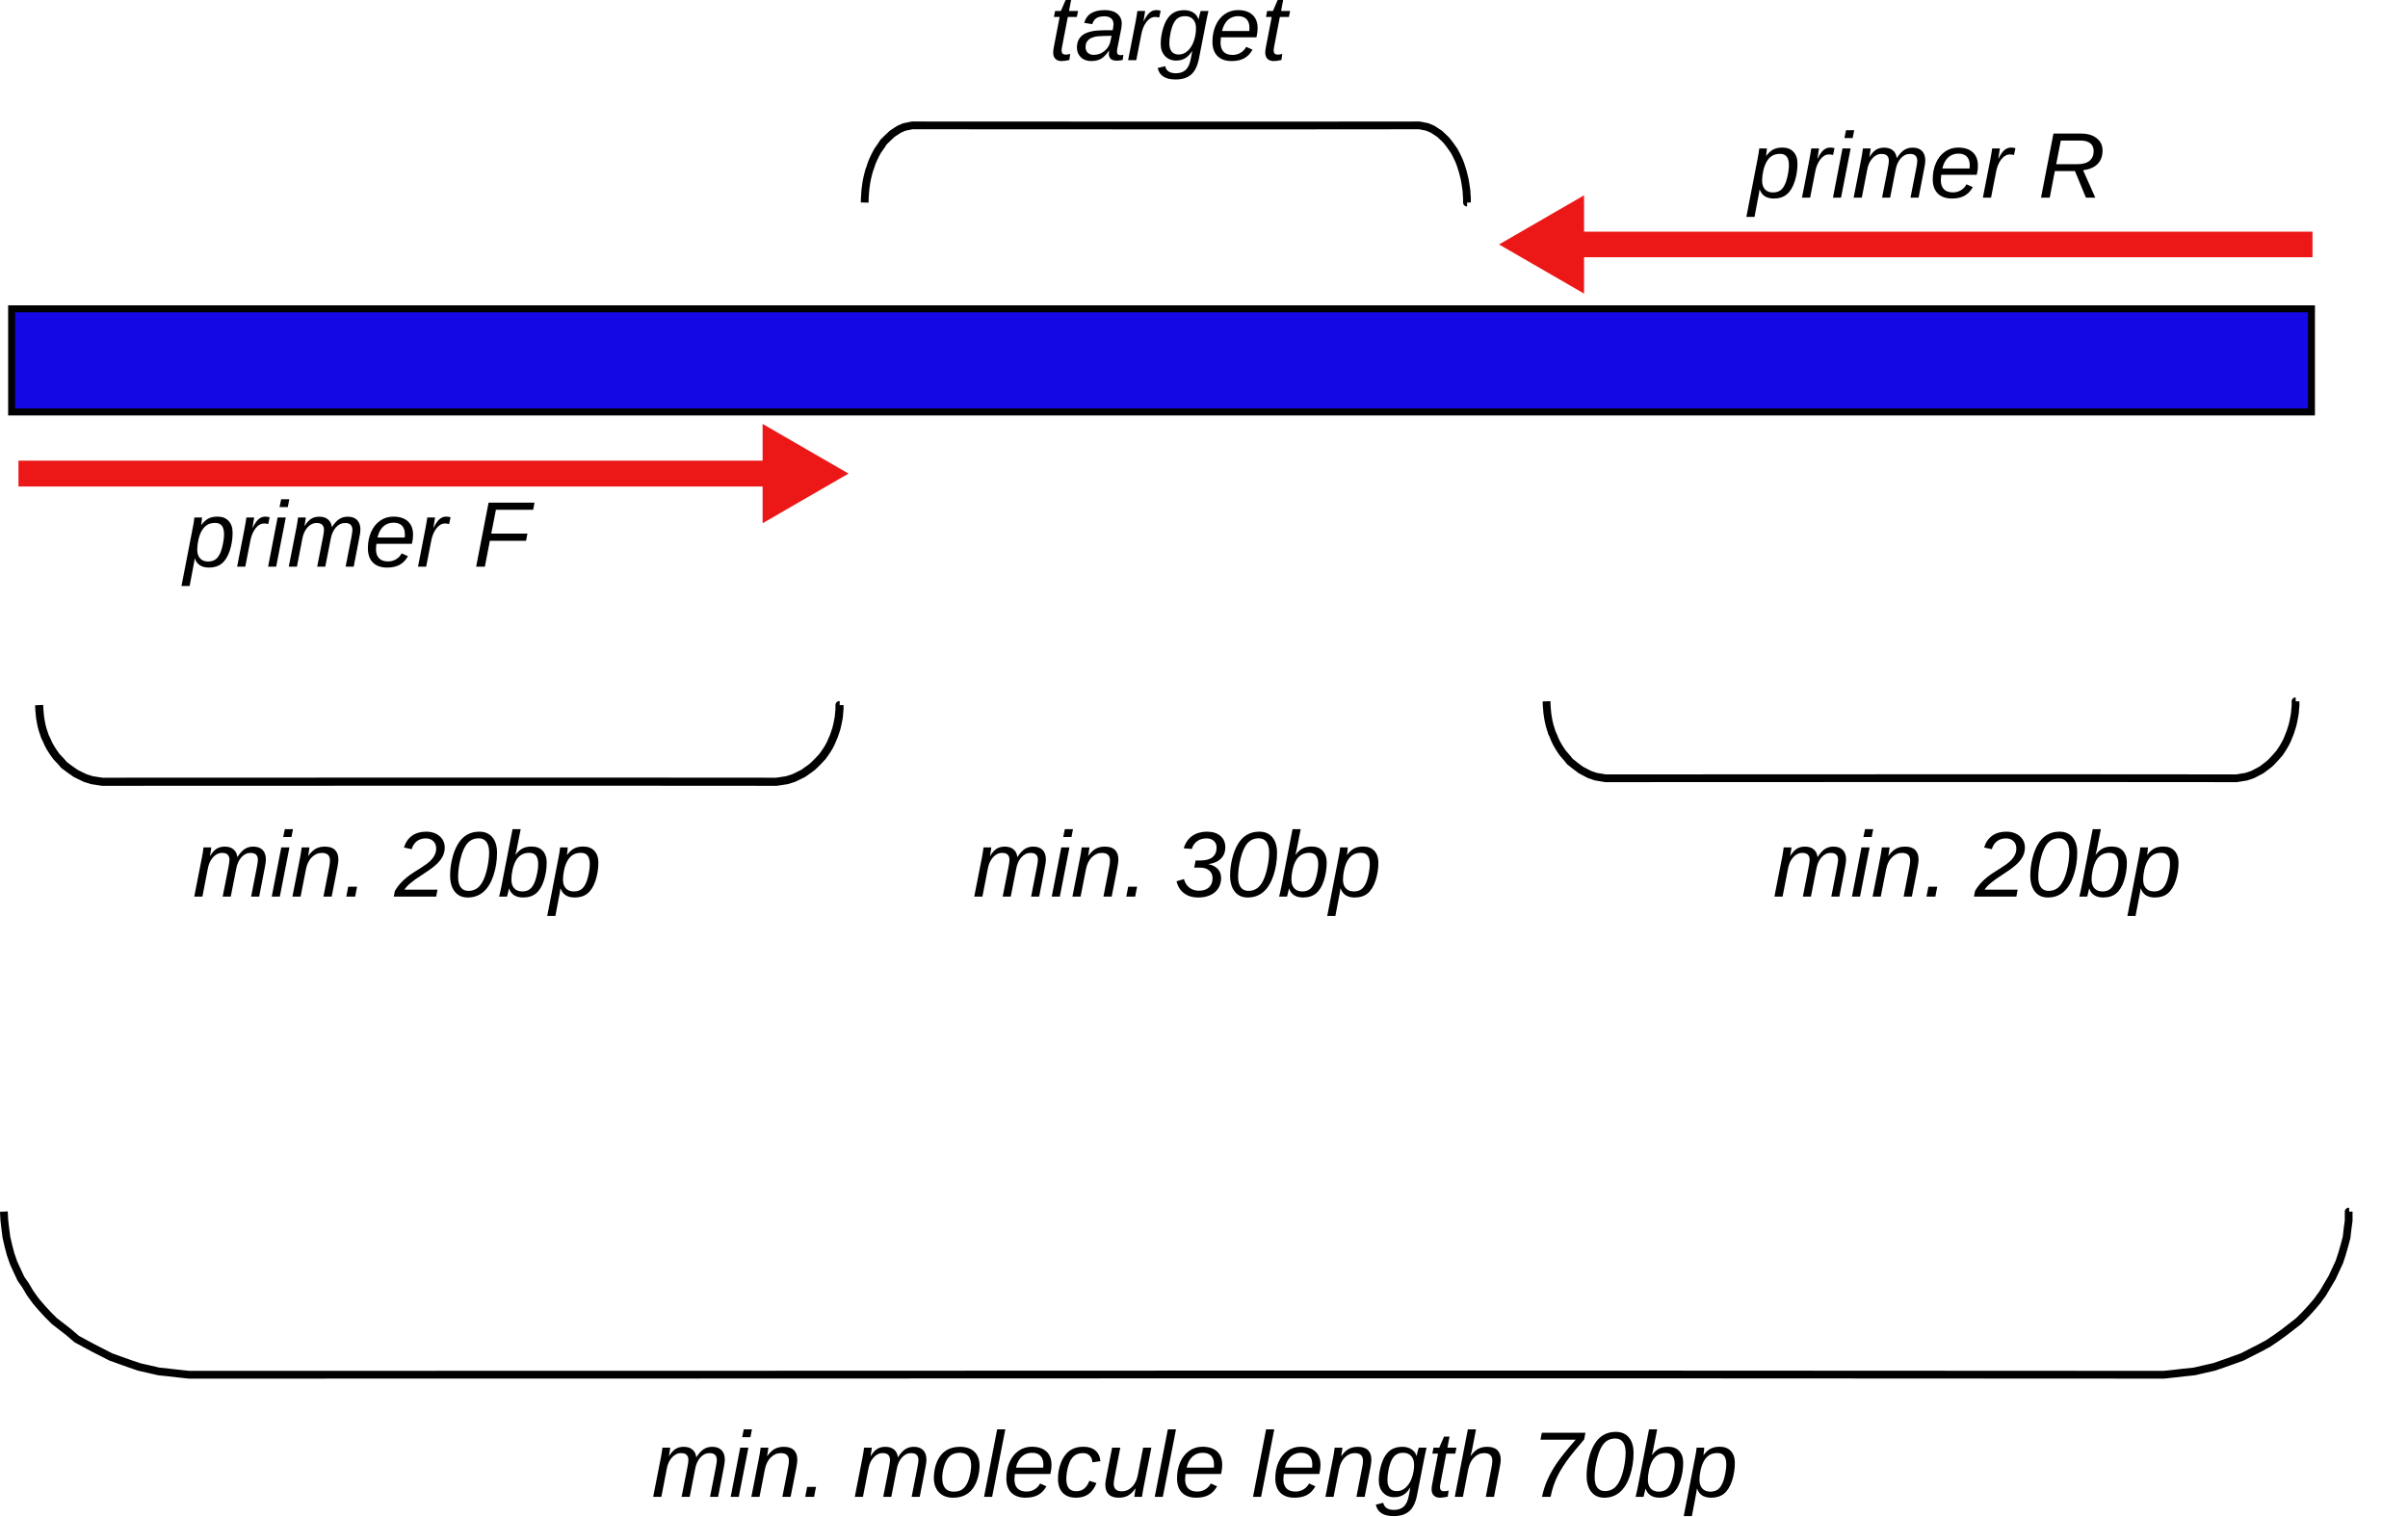
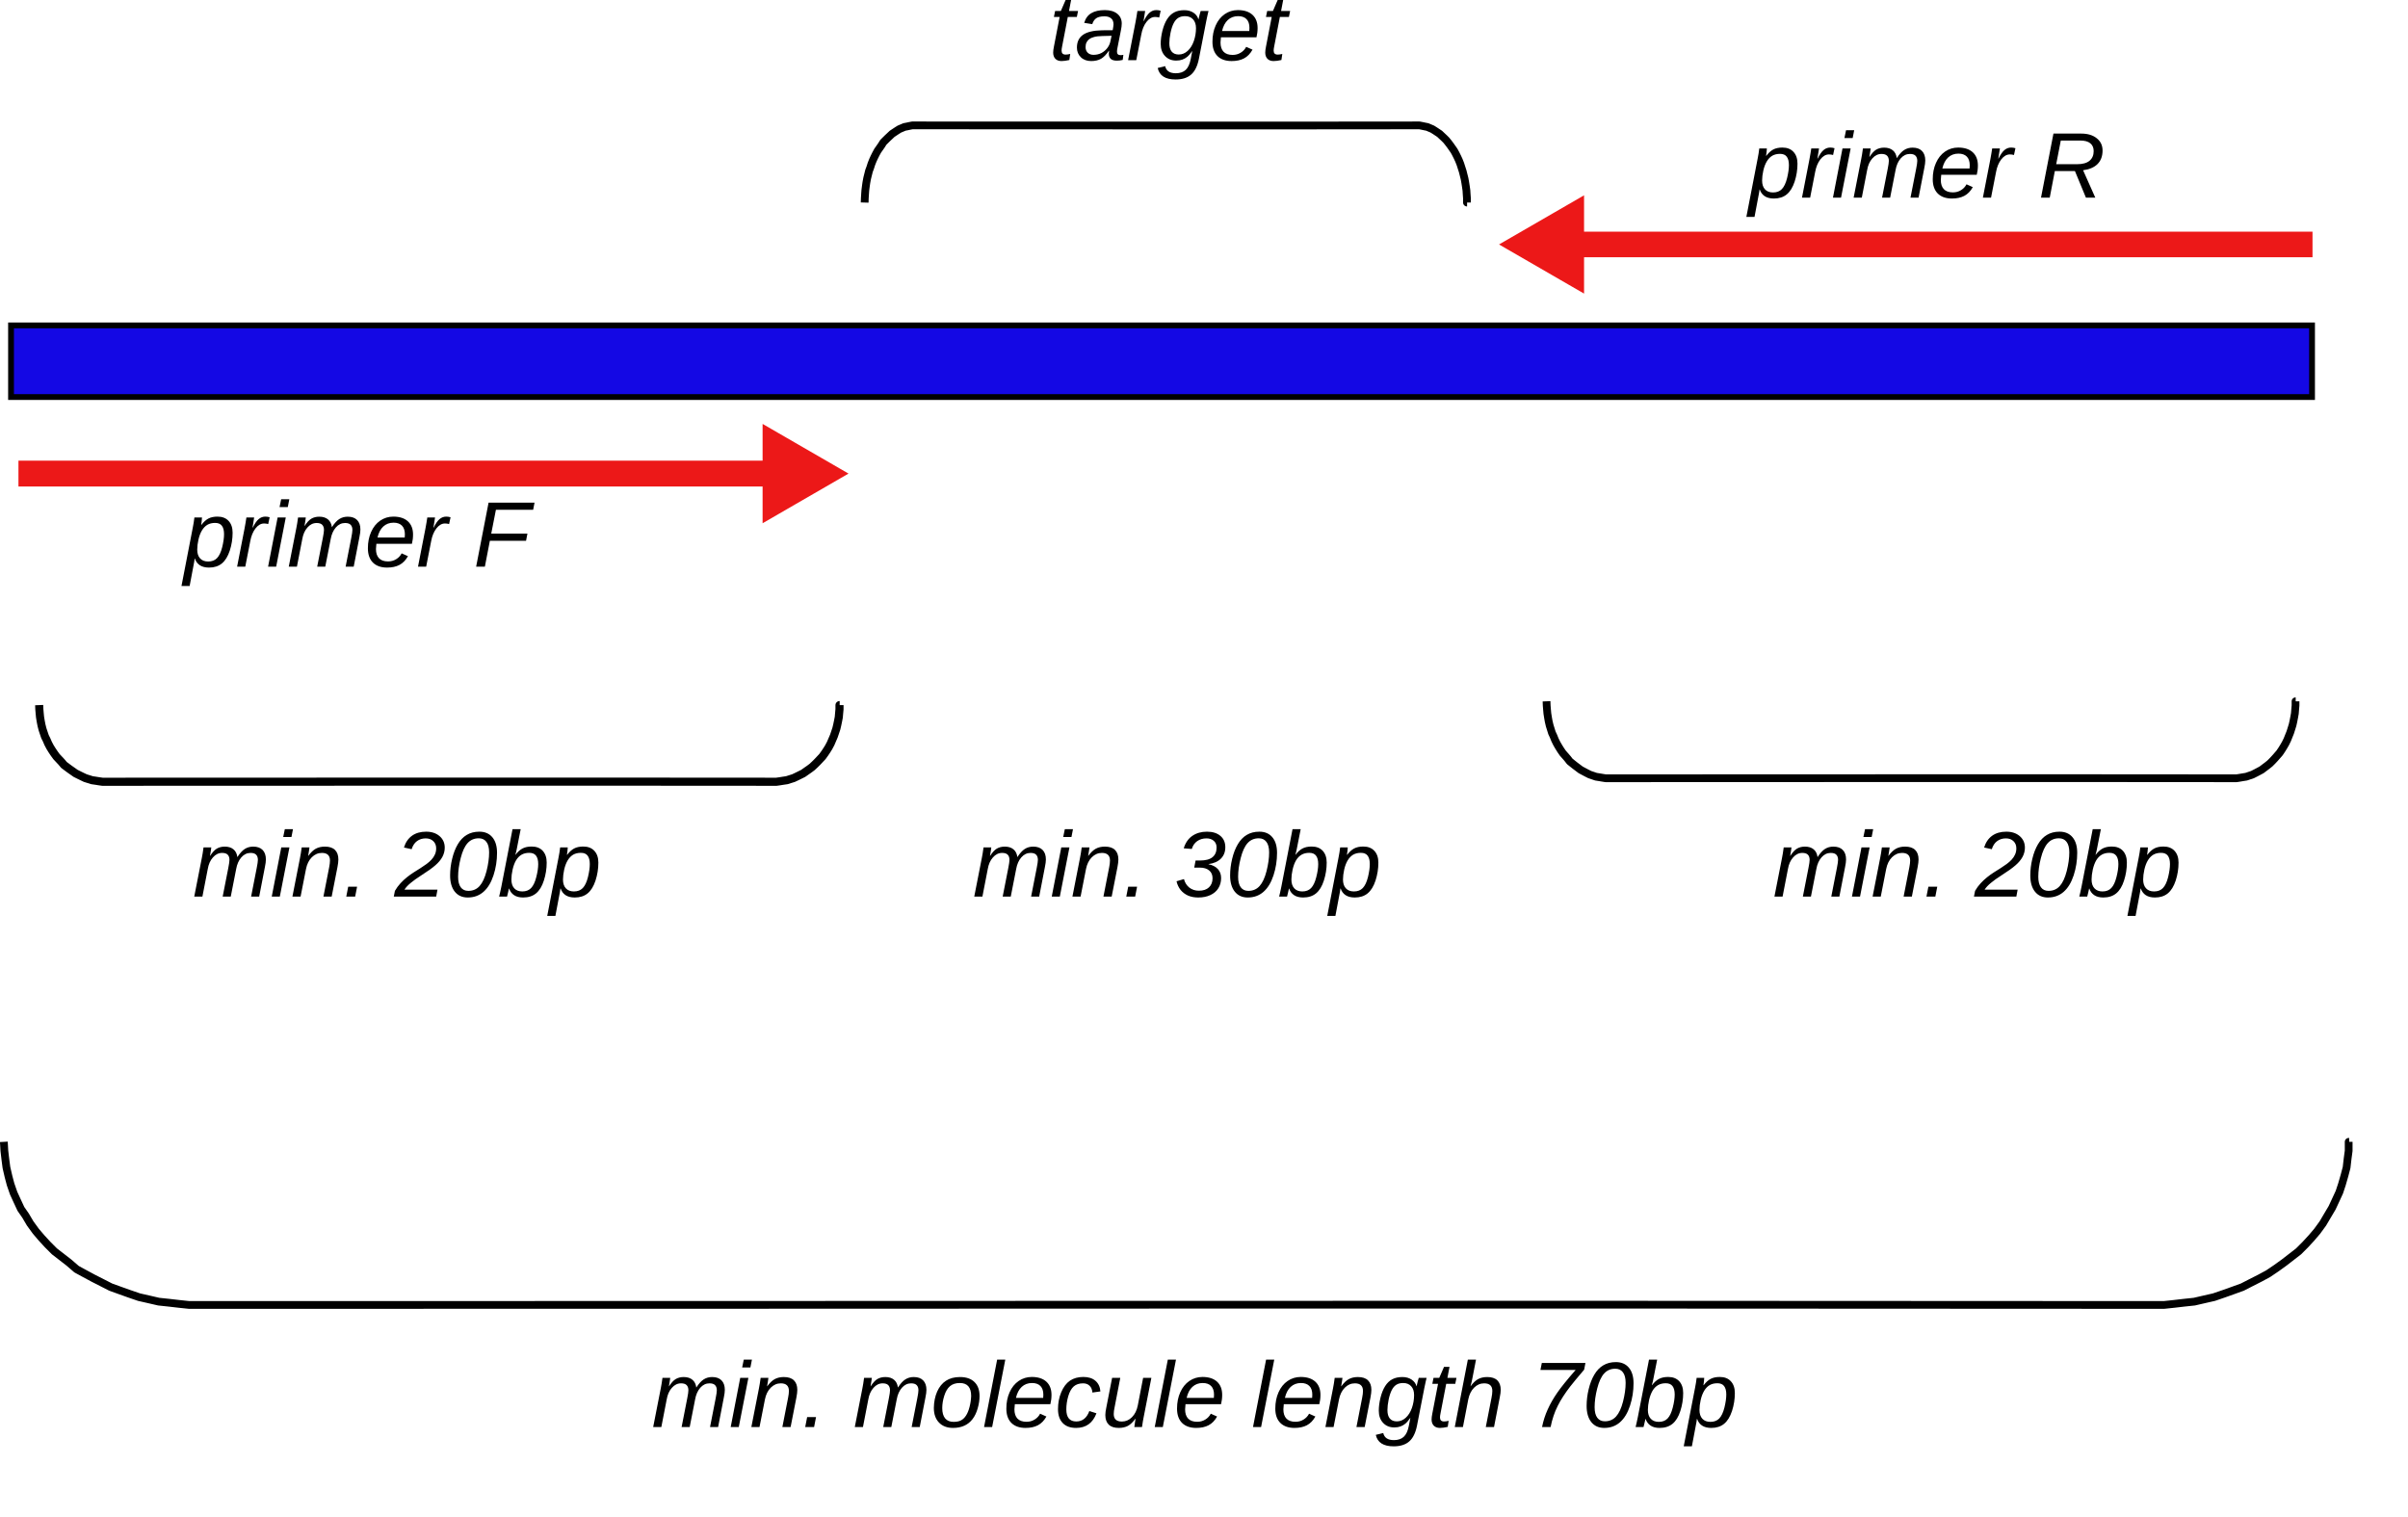
<svg xmlns="http://www.w3.org/2000/svg" xmlns:xlink="http://www.w3.org/1999/xlink" width="465.848pt" height="293.316pt" viewBox="0 0 465.848 293.316" version="1.2" id="svg693">
  <defs id="defs322">
    <rect x="649.56" y="313.302" width="603.106" height="80.089" id="rect117100" />
    <marker style="overflow:visible" id="TriangleStart" refX="0" refY="0" orient="auto-start-reverse" markerWidth="3.324" markerHeight="3.843" viewBox="0 0 5.324 6.155" preserveAspectRatio="xMidYMid">
      <path transform="scale(0.5)" style="fill:context-stroke;fill-rule:evenodd;stroke:context-stroke;stroke-width:1pt" d="M 5.77,0 -2.88,5 V -5 Z" id="path135" />
    </marker>
    <g id="g317">
      <symbol overflow="visible" id="glyph0-0">
        <path style="stroke:none" d="" id="path194" />
      </symbol>
      <symbol overflow="visible" id="glyph0-1">
        <path style="stroke:none" d="" id="path197" />
      </symbol>
      <symbol overflow="visible" id="glyph1-0">
        <path style="stroke:none" d="M 4,-27.516 H 25.984 V 0 H 4 Z m 1.484,1.484 V -1.484 H 24.5 V -26.031 Z m 0,0" id="path200" />
      </symbol>
      <symbol overflow="visible" id="glyph1-1">
        <path style="stroke:none" d="m 25.312,-18.812 c 0,1.773 -0.406,3.355 -1.219,4.75 -0.805,1.398 -1.961,2.477 -3.469,3.234 -1.5,0.762 -3.281,1.141 -5.344,1.141 H 8.438 V 0 H 2.672 v -27.516 h 12.375 c 3.289,0 5.82,0.762 7.594,2.281 1.781,1.512 2.672,3.652 2.672,6.422 z m -5.797,0.094 c 0,-2.883 -1.711,-4.328 -5.125,-4.328 H 8.438 V -14.125 h 6.109 c 1.594,0 2.816,-0.391 3.672,-1.172 0.863,-0.789 1.297,-1.93 1.297,-3.422 z m 0,0" id="path203" />
      </symbol>
      <symbol overflow="visible" id="glyph1-2">
        <path style="stroke:none" d="m 15.531,-4.141 c 3.477,0 5.895,-1.742 7.25,-5.234 l 5.016,1.891 c -1.086,2.656 -2.672,4.637 -4.766,5.938 -2.086,1.293 -4.586,1.938 -7.5,1.938 -4.43,0 -7.852,-1.25 -10.266,-3.75 -2.418,-2.508 -3.625,-6.02 -3.625,-10.531 0,-4.52 1.164,-7.988 3.5,-10.406 2.332,-2.426 5.711,-3.641 10.141,-3.641 3.227,0 5.859,0.652 7.891,1.953 2.031,1.293 3.453,3.195 4.266,5.703 l -5.078,1.391 c -0.43,-1.375 -1.273,-2.469 -2.531,-3.281 -1.25,-0.82 -2.73,-1.234 -4.438,-1.234 -2.605,0 -4.586,0.809 -5.938,2.422 -1.344,1.617 -2.016,3.98 -2.016,7.094 0,3.168 0.691,5.586 2.078,7.25 1.395,1.668 3.398,2.5 6.016,2.5 z m 0,0" id="path206" />
      </symbol>
      <symbol overflow="visible" id="glyph1-3">
        <path style="stroke:none" d="m 21.578,0 -6.375,-10.453 H 8.438 V 0 H 2.672 v -27.516 h 13.75 c 3.281,0 5.812,0.711 7.594,2.125 1.789,1.406 2.688,3.434 2.688,6.078 0,1.93 -0.547,3.59 -1.641,4.984 -1.094,1.398 -2.574,2.32 -4.438,2.766 L 28.062,0 Z M 20.906,-19.078 c 0,-2.645 -1.695,-3.969 -5.078,-3.969 H 8.438 v 8.125 h 7.547 c 1.613,0 2.836,-0.363 3.672,-1.094 0.832,-0.727 1.25,-1.75 1.25,-3.062 z m 0,0" id="path209" />
      </symbol>
      <symbol overflow="visible" id="glyph1-4">
        <path style="stroke:none" d="" id="path212" />
      </symbol>
      <symbol overflow="visible" id="glyph1-5">
        <path style="stroke:none" d="m 22.797,-10.672 c 0,3.531 -0.711,6.262 -2.125,8.188 -1.406,1.918 -3.402,2.875 -5.984,2.875 -1.48,0 -2.773,-0.324 -3.875,-0.969 C 9.707,-1.223 8.863,-2.148 8.281,-3.359 H 8.172 c 0.07,0.387 0.109,1.574 0.109,3.562 v 8.094 H 2.797 v -24.562 c 0,-2 -0.055,-3.625 -0.156,-4.875 H 7.969 c 0.062,0.242 0.113,0.703 0.156,1.391 0.051,0.688 0.078,1.371 0.078,2.047 H 8.281 c 1.238,-2.582 3.492,-3.875 6.766,-3.875 2.457,0 4.363,0.949 5.719,2.844 1.352,1.887 2.031,4.574 2.031,8.062 z m -5.719,0 c 0,-4.738 -1.453,-7.109 -4.359,-7.109 -1.461,0 -2.578,0.641 -3.359,1.922 -0.773,1.273 -1.156,3.055 -1.156,5.344 0,2.281 0.383,4.047 1.156,5.297 0.781,1.242 1.883,1.859 3.312,1.859 2.938,0 4.406,-2.438 4.406,-7.312 z m 0,0" id="path215" />
      </symbol>
      <symbol overflow="visible" id="glyph1-6">
        <path style="stroke:none" d="m 2.797,0 v -16.172 c 0,-1.156 -0.016,-2.117 -0.047,-2.891 -0.031,-0.781 -0.07,-1.473 -0.109,-2.078 H 7.875 c 0.039,0.242 0.094,0.961 0.156,2.156 0.062,1.188 0.094,1.977 0.094,2.359 h 0.078 c 0.531,-1.477 1.004,-2.52 1.422,-3.125 0.414,-0.613 0.91,-1.066 1.484,-1.359 0.57,-0.289 1.289,-0.438 2.156,-0.438 0.695,0 1.266,0.102 1.703,0.297 v 4.594 c -0.887,-0.195 -1.668,-0.297 -2.344,-0.297 -1.375,0 -2.445,0.555 -3.203,1.656 C 8.66,-14.191 8.281,-12.551 8.281,-10.375 V 0 Z m 0,0" id="path218" />
      </symbol>
      <symbol overflow="visible" id="glyph1-7">
        <path style="stroke:none" d="m 22.875,-10.594 c 0,3.43 -0.953,6.117 -2.859,8.062 -1.898,1.949 -4.527,2.922 -7.891,2.922 -3.293,0 -5.875,-0.973 -7.75,-2.922 -1.875,-1.957 -2.812,-4.645 -2.812,-8.062 0,-3.395 0.938,-6.066 2.812,-8.016 1.875,-1.945 4.5,-2.922 7.875,-2.922 3.445,0 6.078,0.945 7.891,2.828 1.82,1.887 2.734,4.59 2.734,8.109 z m -5.75,0 c 0,-2.508 -0.414,-4.328 -1.234,-5.453 -0.812,-1.133 -2,-1.703 -3.562,-1.703 -3.336,0 -5,2.387 -5,7.156 0,2.367 0.406,4.164 1.219,5.391 0.812,1.23 1.988,1.844 3.531,1.844 3.363,0 5.047,-2.41 5.047,-7.234 z m 0,0" id="path221" />
      </symbol>
      <symbol overflow="visible" id="glyph1-8">
        <path style="stroke:none" d="m 22.797,-10.641 c 0,3.492 -0.703,6.203 -2.109,8.141 -1.398,1.93 -3.398,2.891 -6,2.891 -1.5,0 -2.797,-0.324 -3.891,-0.969 C 9.703,-1.234 8.863,-2.176 8.281,-3.406 H 8.25 c 0,0.461 -0.031,1.09 -0.094,1.891 C 8.094,-0.723 8.031,-0.219 7.969,0 H 2.641 c 0.102,-1.207 0.156,-2.816 0.156,-4.828 v -24.156 H 8.281 v 8.078 l -0.078,3.438 H 8.281 c 1.238,-2.707 3.492,-4.062 6.766,-4.062 2.5,0 4.414,0.949 5.75,2.844 1.332,1.898 2,4.578 2,8.047 z m -5.719,0 c 0,-2.395 -0.355,-4.172 -1.062,-5.328 -0.699,-1.164 -1.789,-1.75 -3.266,-1.75 -1.48,0 -2.609,0.625 -3.391,1.875 -0.773,1.242 -1.156,3.031 -1.156,5.375 0,2.242 0.379,3.984 1.141,5.234 0.758,1.25 1.883,1.875 3.375,1.875 2.906,0 4.359,-2.426 4.359,-7.281 z m 0,0" id="path224" />
      </symbol>
      <symbol overflow="visible" id="glyph1-9">
        <path style="stroke:none" d="M 2.797,0 V -28.984 H 8.281 V 0 Z m 0,0" id="path227" />
      </symbol>
      <symbol overflow="visible" id="glyph1-10">
        <path style="stroke:none" d="m 11.453,0.391 c -3.18,0 -5.621,-0.938 -7.328,-2.812 -1.711,-1.883 -2.562,-4.633 -2.562,-8.25 0,-3.488 0.863,-6.172 2.594,-8.047 1.738,-1.875 4.195,-2.812 7.375,-2.812 3.031,0 5.344,1.012 6.938,3.031 1.602,2.012 2.406,4.953 2.406,8.828 v 0.156 H 7.328 c 0,2.062 0.379,3.621 1.141,4.672 0.758,1.043 1.844,1.562 3.25,1.562 1.938,0 3.16,-0.836 3.672,-2.516 l 5.172,0.438 c -1.492,3.836 -4.527,5.75 -9.109,5.75 z m 0,-18.453 c -1.293,0 -2.289,0.449 -2.984,1.344 -0.699,0.898 -1.07,2.152 -1.109,3.766 H 15.562 c -0.105,-1.707 -0.516,-2.984 -1.234,-3.828 -0.711,-0.852 -1.668,-1.281 -2.875,-1.281 z m 0,0" id="path230" />
      </symbol>
      <symbol overflow="visible" id="glyph1-11">
        <path style="stroke:none" d="m 15.234,0 v -11.859 c 0,-3.707 -1.07,-5.562 -3.203,-5.562 -1.105,0 -2.008,0.57 -2.703,1.703 -0.699,1.125 -1.047,2.59 -1.047,4.391 V 0 H 2.797 v -16.406 c 0,-1.133 -0.016,-2.062 -0.047,-2.781 -0.031,-0.727 -0.07,-1.379 -0.109,-1.953 H 7.875 c 0.039,0.25 0.094,0.914 0.156,1.984 0.062,1.074 0.094,1.812 0.094,2.219 h 0.078 c 0.676,-1.613 1.52,-2.785 2.531,-3.516 1.008,-0.727 2.219,-1.094 3.625,-1.094 3.227,0 5.188,1.539 5.875,4.609 h 0.125 c 0.707,-1.633 1.562,-2.812 2.562,-3.531 1.008,-0.719 2.289,-1.078 3.844,-1.078 2.051,0 3.617,0.703 4.703,2.109 1.082,1.398 1.625,3.402 1.625,6.016 V 0 h -5.453 v -11.859 c 0,-3.707 -1.07,-5.562 -3.203,-5.562 -1.074,0 -1.953,0.523 -2.641,1.562 -0.68,1.031 -1.047,2.461 -1.109,4.281 V 0 Z m 0,0" id="path233" />
      </symbol>
      <symbol overflow="visible" id="glyph1-12">
        <path style="stroke:none" d="m 20.609,-6.172 c 0,2.043 -0.84,3.648 -2.516,4.812 -1.668,1.168 -3.98,1.75 -6.938,1.75 -2.906,0 -5.133,-0.457 -6.672,-1.375 C 2.941,-1.898 1.914,-3.332 1.406,-5.281 L 6.234,-6 c 0.27,1 0.738,1.711 1.406,2.125 0.676,0.418 1.848,0.625 3.516,0.625 1.531,0 2.645,-0.191 3.344,-0.578 0.707,-0.395 1.062,-1.008 1.062,-1.844 0,-0.676 -0.281,-1.211 -0.844,-1.609 -0.562,-0.395 -1.523,-0.727 -2.875,-1 C 8.738,-8.895 6.645,-9.461 5.562,-9.984 4.488,-10.516 3.664,-11.195 3.094,-12.031 2.531,-12.875 2.25,-13.91 2.25,-15.141 c 0,-2.02 0.773,-3.594 2.328,-4.719 1.562,-1.125 3.766,-1.688 6.609,-1.688 2.52,0 4.539,0.492 6.062,1.469 1.531,0.98 2.488,2.391 2.875,4.234 l -4.875,0.516 c -0.156,-0.863 -0.543,-1.504 -1.156,-1.922 -0.605,-0.426 -1.574,-0.641 -2.906,-0.641 -1.305,0 -2.281,0.168 -2.938,0.5 -0.648,0.336 -0.969,0.891 -0.969,1.672 0,0.605 0.25,1.09 0.75,1.453 0.508,0.355 1.352,0.652 2.531,0.891 1.656,0.336 3.125,0.684 4.406,1.047 1.281,0.355 2.305,0.781 3.078,1.281 0.781,0.492 1.398,1.125 1.859,1.906 0.469,0.773 0.703,1.762 0.703,2.969 z m 0,0" id="path236" />
      </symbol>
      <symbol overflow="visible" id="glyph1-13">
        <path style="stroke:none" d="m 29.844,0 v -5.953 h 5.625 V 0 Z M 17.188,0 v -5.953 h 5.594 V 0 Z M 4.391,0 v -5.953 h 5.625 V 0 Z m 0,0" id="path239" />
      </symbol>
      <symbol overflow="visible" id="glyph1-14">
        <path style="stroke:none" d="M 2.719,0 V -5.953 H 8.359 V 0 Z m 0,0" id="path242" />
      </symbol>
      <symbol overflow="visible" id="glyph2-0">
        <path style="stroke:none" d="M 1,3.531 V -14.109 H 11 V 3.531 Z M 2.125,2.422 h 7.766 v -15.406 H 2.125 Z m 0,0" id="path245" />
      </symbol>
      <symbol overflow="visible" id="glyph2-1">
        <path style="stroke:none" d="m 3.938,-12.953 v 5.469 h 2.484 c 0.914,0 1.625,-0.234 2.125,-0.703 0.5,-0.477 0.75,-1.156 0.75,-2.031 0,-0.875 -0.25,-1.547 -0.75,-2.016 -0.5,-0.477 -1.211,-0.719 -2.125,-0.719 z m -1.969,-1.625 h 4.453 c 1.633,0 2.867,0.371 3.703,1.109 0.832,0.742 1.25,1.824 1.25,3.25 0,1.438 -0.418,2.527 -1.25,3.266 -0.836,0.73 -2.07,1.094 -3.703,1.094 H 3.938 V 0 H 1.969 Z m 0,0" id="path248" />
      </symbol>
      <symbol overflow="visible" id="glyph2-2">
        <path style="stroke:none" d="m 8.219,-9.266 c -0.199,-0.113 -0.418,-0.195 -0.656,-0.25 -0.242,-0.051 -0.5,-0.078 -0.781,-0.078 -1.023,0 -1.805,0.328 -2.344,0.984 -0.543,0.656 -0.812,1.605 -0.812,2.844 V 0 H 1.812 V -10.938 H 3.625 v 1.703 C 4,-9.898 4.488,-10.395 5.094,-10.719 c 0.602,-0.32 1.344,-0.484 2.219,-0.484 0.113,0 0.242,0.012 0.391,0.031 0.156,0.012 0.328,0.031 0.516,0.062 z m 0,0" id="path251" />
      </symbol>
      <symbol overflow="visible" id="glyph2-3">
        <path style="stroke:none" d="M 1.891,-10.938 H 3.688 V 0 H 1.891 Z m 0,-4.266 H 3.688 v 2.281 H 1.891 Z m 0,0" id="path254" />
      </symbol>
      <symbol overflow="visible" id="glyph2-4">
        <path style="stroke:none" d="m 10.406,-8.844 c 0.445,-0.801 0.984,-1.395 1.609,-1.781 0.625,-0.383 1.359,-0.578 2.203,-0.578 1.133,0 2.008,0.402 2.625,1.203 0.625,0.793 0.938,1.922 0.938,3.391 V 0 h -1.797 v -6.547 c 0,-1.039 -0.188,-1.816 -0.562,-2.328 -0.375,-0.508 -0.945,-0.766 -1.703,-0.766 -0.93,0 -1.664,0.312 -2.203,0.938 -0.543,0.617 -0.812,1.453 -0.812,2.516 V 0 h -1.812 v -6.547 c 0,-1.051 -0.188,-1.828 -0.562,-2.328 C 7.961,-9.383 7.395,-9.641 6.625,-9.641 c -0.918,0 -1.648,0.312 -2.188,0.938 C 3.895,-8.086 3.625,-7.25 3.625,-6.188 V 0 H 1.812 V -10.938 H 3.625 v 1.703 c 0.406,-0.676 0.895,-1.172 1.469,-1.484 0.57,-0.32 1.254,-0.484 2.047,-0.484 0.789,0 1.461,0.203 2.016,0.609 0.562,0.406 0.977,0.992 1.25,1.75 z m 0,0" id="path257" />
      </symbol>
      <symbol overflow="visible" id="glyph2-5">
        <path style="stroke:none" d="m 11.234,-5.922 v 0.875 h -8.25 c 0.07,1.242 0.441,2.188 1.109,2.844 0.664,0.648 1.598,0.969 2.797,0.969 0.688,0 1.352,-0.082 2,-0.25 0.645,-0.176 1.289,-0.43 1.938,-0.766 v 1.688 c -0.648,0.281 -1.309,0.492 -1.984,0.625 -0.68,0.145 -1.367,0.219 -2.062,0.219 -1.75,0 -3.137,-0.504 -4.156,-1.516 -1.012,-1.02 -1.516,-2.395 -1.516,-4.125 0,-1.789 0.477,-3.211 1.438,-4.266 0.969,-1.051 2.273,-1.578 3.922,-1.578 1.469,0 2.629,0.477 3.484,1.422 0.852,0.949 1.281,2.234 1.281,3.859 z M 9.438,-6.453 c -0.012,-0.977 -0.289,-1.758 -0.828,-2.344 -0.531,-0.582 -1.242,-0.875 -2.125,-0.875 -1,0 -1.805,0.281 -2.406,0.844 C 3.473,-8.266 3.125,-7.469 3.031,-6.438 Z m 0,0" id="path260" />
      </symbol>
      <symbol overflow="visible" id="glyph2-6">
        <path style="stroke:none" d="" id="path263" />
      </symbol>
      <symbol overflow="visible" id="glyph2-7">
        <path style="stroke:none" d="m 1.969,-14.578 h 8.375 v 1.656 H 3.938 V -8.625 h 5.781 v 1.656 H 3.938 V 0 H 1.969 Z m 0,0" id="path266" />
      </symbol>
      <symbol overflow="visible" id="glyph2-8">
        <path style="stroke:none" d="m 8.875,-6.844 c 0.426,0.148 0.836,0.453 1.234,0.922 0.406,0.469 0.805,1.117 1.203,1.938 L 13.328,0 h -2.125 L 9.344,-3.734 C 8.852,-4.711 8.379,-5.359 7.922,-5.672 7.473,-5.992 6.859,-6.156 6.078,-6.156 H 3.938 V 0 H 1.969 v -14.578 h 4.453 c 1.664,0 2.906,0.352 3.719,1.047 0.82,0.699 1.234,1.75 1.234,3.156 0,0.918 -0.215,1.68 -0.641,2.281 -0.43,0.605 -1.047,1.023 -1.859,1.25 z m -4.938,-6.109 v 5.172 h 2.484 c 0.945,0 1.66,-0.219 2.141,-0.656 0.488,-0.445 0.734,-1.094 0.734,-1.938 0,-0.852 -0.246,-1.492 -0.734,-1.922 -0.48,-0.438 -1.195,-0.656 -2.141,-0.656 z m 0,0" id="path269" />
      </symbol>
      <symbol overflow="visible" id="glyph2-9">
        <path style="stroke:none" d="m 3.656,-14.047 v 3.109 h 3.703 v 1.391 H 3.656 v 5.938 c 0,0.898 0.117,1.477 0.359,1.734 0.25,0.25 0.75,0.375 1.5,0.375 h 1.844 V 0 h -1.844 c -1.387,0 -2.344,-0.254 -2.875,-0.766 -0.523,-0.52 -0.781,-1.469 -0.781,-2.844 v -5.938 H 0.531 V -10.938 h 1.328 v -3.109 z m 0,0" id="path272" />
      </symbol>
      <symbol overflow="visible" id="glyph2-10">
        <path style="stroke:none" d="M 6.859,-5.5 C 5.398,-5.5 4.391,-5.332 3.828,-5 3.273,-4.664 3,-4.098 3,-3.297 c 0,0.637 0.207,1.141 0.625,1.516 0.426,0.375 1,0.562 1.719,0.562 1,0 1.797,-0.352 2.391,-1.062 0.602,-0.707 0.906,-1.645 0.906,-2.812 V -5.5 Z M 10.438,-6.234 V 0 H 8.641 V -1.656 C 8.234,-1 7.723,-0.508 7.109,-0.188 6.492,0.125 5.742,0.281 4.859,0.281 3.742,0.281 2.852,-0.031 2.188,-0.656 1.531,-1.289 1.203,-2.133 1.203,-3.188 c 0,-1.227 0.41,-2.156 1.234,-2.781 0.82,-0.625 2.051,-0.938 3.688,-0.938 H 8.641 V -7.078 C 8.641,-7.91 8.367,-8.551 7.828,-9 7.285,-9.445 6.52,-9.672 5.531,-9.672 c -0.625,0 -1.234,0.074 -1.828,0.219 C 3.117,-9.305 2.551,-9.082 2,-8.781 v -1.656 c 0.656,-0.258 1.289,-0.453 1.906,-0.578 0.625,-0.125 1.227,-0.188 1.812,-0.188 1.582,0 2.766,0.414 3.547,1.234 0.781,0.824 1.172,2.07 1.172,3.734 z m 0,0" id="path275" />
      </symbol>
      <symbol overflow="visible" id="glyph2-11">
        <path style="stroke:none" d="m 9.078,-5.594 c 0,-1.301 -0.273,-2.312 -0.812,-3.031 -0.531,-0.719 -1.281,-1.078 -2.25,-1.078 -0.961,0 -1.711,0.359 -2.25,1.078 -0.543,0.719 -0.812,1.73 -0.812,3.031 0,1.293 0.27,2.297 0.812,3.016 0.539,0.719 1.289,1.078 2.25,1.078 0.969,0 1.719,-0.359 2.25,-1.078 0.539,-0.719 0.812,-1.723 0.812,-3.016 z M 10.875,-1.359 c 0,1.863 -0.414,3.25 -1.234,4.156 C 8.816,3.703 7.551,4.156 5.844,4.156 5.207,4.156 4.609,4.109 4.047,4.016 3.492,3.922 2.953,3.773 2.422,3.578 V 1.844 c 0.531,0.281 1.051,0.488 1.562,0.625 0.508,0.133 1.035,0.203 1.578,0.203 1.176,0 2.055,-0.309 2.641,-0.922 0.582,-0.617 0.875,-1.543 0.875,-2.781 V -1.922 C 8.711,-1.273 8.238,-0.789 7.656,-0.469 7.07,-0.156 6.379,0 5.578,0 c -1.344,0 -2.43,-0.508 -3.25,-1.531 -0.812,-1.02 -1.219,-2.375 -1.219,-4.062 0,-1.695 0.406,-3.055 1.219,-4.078 0.82,-1.02 1.906,-1.531 3.25,-1.531 0.801,0 1.492,0.164 2.078,0.484 0.582,0.312 1.055,0.793 1.422,1.438 V -10.938 H 10.875 Z m 0,0" id="path278" />
      </symbol>
      <symbol overflow="visible" id="glyph2-12">
        <path style="stroke:none" d="m 1.969,-14.578 h 2.938 l 3.719,9.922 3.734,-9.922 h 2.938 V 0 H 13.375 v -12.797 l -3.75,10 H 7.641 l -3.766,-10 V 0 H 1.969 Z m 0,0" id="path281" />
      </symbol>
      <symbol overflow="visible" id="glyph2-13">
        <path style="stroke:none" d="M 10.984,-6.609 V 0 H 9.188 v -6.547 c 0,-1.031 -0.203,-1.801 -0.609,-2.312 -0.406,-0.52 -1.012,-0.781 -1.812,-0.781 -0.98,0 -1.75,0.312 -2.312,0.938 C 3.898,-8.086 3.625,-7.25 3.625,-6.188 V 0 H 1.812 V -10.938 H 3.625 v 1.703 c 0.426,-0.656 0.93,-1.145 1.516,-1.469 0.582,-0.332 1.254,-0.5 2.016,-0.5 1.258,0 2.211,0.391 2.859,1.172 0.645,0.773 0.969,1.914 0.969,3.422 z m 0,0" id="path284" />
      </symbol>
      <symbol overflow="visible" id="glyph2-14">
        <path style="stroke:none" d="m 3.844,-1.656 h 6.875 V 0 h -9.25 v -1.656 c 0.75,-0.781 1.77,-1.82 3.062,-3.125 1.289,-1.301 2.102,-2.145 2.438,-2.531 0.625,-0.707 1.062,-1.305 1.312,-1.797 0.25,-0.488 0.375,-0.973 0.375,-1.453 0,-0.77 -0.273,-1.398 -0.812,-1.891 -0.543,-0.488 -1.25,-0.734 -2.125,-0.734 -0.617,0 -1.266,0.109 -1.953,0.328 -0.688,0.211 -1.422,0.531 -2.203,0.969 V -13.875 c 0.789,-0.32 1.531,-0.562 2.219,-0.719 0.695,-0.164 1.332,-0.25 1.906,-0.25 1.508,0 2.711,0.383 3.609,1.141 0.895,0.75 1.344,1.758 1.344,3.016 0,0.605 -0.117,1.18 -0.344,1.719 -0.219,0.531 -0.625,1.164 -1.219,1.891 -0.156,0.188 -0.672,0.734 -1.547,1.641 -0.875,0.898 -2.105,2.156 -3.688,3.781 z m 0,0" id="path287" />
      </symbol>
      <symbol overflow="visible" id="glyph2-15">
        <path style="stroke:none" d="m 6.359,-13.281 c -1.023,0 -1.789,0.5 -2.297,1.5 -0.512,1 -0.766,2.5 -0.766,4.5 0,2 0.254,3.5 0.766,4.5 0.508,1 1.273,1.5 2.297,1.5 1.02,0 1.785,-0.5 2.297,-1.5 0.508,-1 0.766,-2.5 0.766,-4.5 0,-2 -0.258,-3.5 -0.766,-4.5 -0.512,-1 -1.277,-1.5 -2.297,-1.5 z m 0,-1.562 c 1.633,0 2.879,0.648 3.734,1.938 0.863,1.293 1.297,3.168 1.297,5.625 0,2.461 -0.434,4.336 -1.297,5.625 -0.855,1.293 -2.102,1.938 -3.734,1.938 -1.637,0 -2.887,-0.645 -3.75,-1.938 C 1.742,-2.945 1.312,-4.82 1.312,-7.281 c 0,-2.457 0.43,-4.332 1.297,-5.625 0.863,-1.289 2.113,-1.938 3.75,-1.938 z m 0,0" id="path290" />
      </symbol>
      <symbol overflow="visible" id="glyph2-16">
        <path style="stroke:none" d="M 3.938,-6.969 V -1.625 h 3.156 c 1.062,0 1.848,-0.219 2.359,-0.656 0.508,-0.438 0.766,-1.109 0.766,-2.016 0,-0.914 -0.258,-1.586 -0.766,-2.016 C 8.941,-6.75 8.156,-6.969 7.094,-6.969 Z m 0,-5.984 V -8.562 h 2.922 c 0.957,0 1.672,-0.18 2.141,-0.547 0.477,-0.363 0.719,-0.914 0.719,-1.656 0,-0.727 -0.242,-1.273 -0.719,-1.641 -0.469,-0.363 -1.184,-0.547 -2.141,-0.547 z m -1.969,-1.625 H 7 c 1.508,0 2.672,0.312 3.484,0.938 0.812,0.625 1.219,1.512 1.219,2.656 0,0.898 -0.211,1.609 -0.625,2.141 -0.418,0.523 -1.031,0.852 -1.844,0.984 0.969,0.211 1.723,0.648 2.266,1.312 0.539,0.656 0.812,1.48 0.812,2.469 0,1.305 -0.445,2.309 -1.328,3.016 C 10.098,-0.352 8.836,0 7.203,0 H 1.969 Z m 0,0" id="path293" />
      </symbol>
      <symbol overflow="visible" id="glyph2-17">
        <path style="stroke:none" d="m 8.109,-7.859 c 0.945,0.199 1.688,0.621 2.219,1.266 0.531,0.637 0.797,1.422 0.797,2.359 0,1.438 -0.496,2.555 -1.484,3.344 -0.992,0.781 -2.398,1.172 -4.219,1.172 -0.617,0 -1.246,-0.062 -1.891,-0.188 -0.648,-0.113 -1.312,-0.289 -2,-0.531 v -1.906 c 0.539,0.324 1.133,0.57 1.781,0.734 0.656,0.156 1.336,0.234 2.047,0.234 1.238,0 2.18,-0.242 2.828,-0.734 0.645,-0.488 0.969,-1.195 0.969,-2.125 C 9.156,-5.098 8.852,-5.77 8.25,-6.25 7.656,-6.738 6.82,-6.984 5.75,-6.984 H 4.047 v -1.625 h 1.781 c 0.969,0 1.707,-0.191 2.219,-0.578 0.508,-0.383 0.766,-0.941 0.766,-1.672 0,-0.75 -0.266,-1.32 -0.797,-1.719 C 7.492,-12.984 6.738,-13.188 5.75,-13.188 5.207,-13.188 4.625,-13.125 4,-13 c -0.617,0.117 -1.293,0.293 -2.031,0.531 v -1.75 c 0.75,-0.207 1.445,-0.363 2.094,-0.469 0.656,-0.102 1.273,-0.156 1.859,-0.156 1.5,0 2.68,0.344 3.547,1.031 0.875,0.68 1.312,1.594 1.312,2.75 0,0.805 -0.234,1.484 -0.703,2.047 -0.461,0.555 -1.117,0.938 -1.969,1.156 z m 0,0" id="path296" />
      </symbol>
      <symbol overflow="visible" id="glyph2-18">
        <path style="stroke:none" d="m 6.125,-9.672 c -0.969,0 -1.734,0.375 -2.297,1.125 C 3.273,-7.797 3,-6.766 3,-5.453 c 0,1.305 0.273,2.336 0.828,3.094 0.562,0.75 1.328,1.125 2.297,1.125 0.957,0 1.711,-0.375 2.266,-1.125 0.562,-0.758 0.844,-1.789 0.844,-3.094 0,-1.301 -0.281,-2.328 -0.844,-3.078 C 7.836,-9.289 7.082,-9.672 6.125,-9.672 Z m 0,-1.531 c 1.562,0 2.785,0.512 3.672,1.531 0.895,1.012 1.344,2.418 1.344,4.219 0,1.781 -0.449,3.184 -1.344,4.203 C 8.91,-0.227 7.688,0.281 6.125,0.281 4.551,0.281 3.32,-0.227 2.438,-1.25 1.551,-2.27 1.109,-3.672 1.109,-5.453 c 0,-1.801 0.441,-3.207 1.328,-4.219 0.883,-1.02 2.113,-1.531 3.688,-1.531 z m 0,0" id="path299" />
      </symbol>
      <symbol overflow="visible" id="glyph2-19">
        <path style="stroke:none" d="M 1.891,-15.203 H 3.688 V 0 H 1.891 Z m 0,0" id="path302" />
      </symbol>
      <symbol overflow="visible" id="glyph2-20">
        <path style="stroke:none" d="M 9.75,-10.516 V -8.844 C 9.25,-9.125 8.742,-9.332 8.234,-9.469 7.723,-9.602 7.207,-9.672 6.688,-9.672 c -1.168,0 -2.074,0.371 -2.719,1.109 C 3.32,-7.832 3,-6.797 3,-5.453 c 0,1.336 0.32,2.371 0.969,3.109 0.645,0.742 1.551,1.109 2.719,1.109 0.52,0 1.035,-0.066 1.547,-0.203 C 8.742,-1.582 9.25,-1.797 9.75,-2.078 v 1.656 C 9.25,-0.18 8.727,-0.004 8.188,0.109 7.656,0.223 7.086,0.281 6.484,0.281 c -1.648,0 -2.953,-0.516 -3.922,-1.547 -0.969,-1.039 -1.453,-2.438 -1.453,-4.188 0,-1.789 0.488,-3.195 1.469,-4.219 0.977,-1.02 2.32,-1.531 4.031,-1.531 0.551,0 1.086,0.059 1.609,0.172 0.531,0.117 1.039,0.289 1.531,0.516 z m 0,0" id="path305" />
      </symbol>
      <symbol overflow="visible" id="glyph2-21">
        <path style="stroke:none" d="m 1.703,-4.312 v -6.625 H 3.5 v 6.547 c 0,1.043 0.195,1.824 0.594,2.344 0.406,0.512 1.016,0.766 1.828,0.766 0.969,0 1.734,-0.305 2.297,-0.922 0.562,-0.625 0.844,-1.469 0.844,-2.531 V -10.938 h 1.797 V 0 H 9.062 V -1.688 C 8.625,-1.02 8.117,-0.523 7.547,-0.203 6.973,0.117 6.301,0.281 5.531,0.281 c -1.25,0 -2.203,-0.391 -2.859,-1.172 C 2.023,-1.672 1.703,-2.812 1.703,-4.312 Z m 4.516,-6.891 z m 0,0" id="path308" />
      </symbol>
      <symbol overflow="visible" id="glyph2-22">
        <path style="stroke:none" d="M 10.984,-6.609 V 0 H 9.188 v -6.547 c 0,-1.031 -0.203,-1.801 -0.609,-2.312 -0.406,-0.52 -1.012,-0.781 -1.812,-0.781 -0.98,0 -1.75,0.312 -2.312,0.938 C 3.898,-8.086 3.625,-7.25 3.625,-6.188 V 0 H 1.812 V -15.203 H 3.625 v 5.969 c 0.426,-0.656 0.93,-1.145 1.516,-1.469 0.582,-0.332 1.254,-0.5 2.016,-0.5 1.258,0 2.211,0.391 2.859,1.172 0.645,0.773 0.969,1.914 0.969,3.422 z m 0,0" id="path311" />
      </symbol>
      <symbol overflow="visible" id="glyph2-23">
        <path style="stroke:none" d="m 1.641,-14.578 h 9.375 v 0.844 L 5.719,0 h -2.062 l 4.984,-12.922 h -7 z m 0,0" id="path314" />
      </symbol>
    </g>
    <clipPath id="clip1">
      <path d="M 0,0.047 H 793.602 V 595.246 H 0 Z m 0,0" id="path319" />
    </clipPath>
    <marker style="overflow:visible" id="TriangleStart-6" refX="0" refY="0" orient="auto-start-reverse" markerWidth="3.324" markerHeight="3.843" viewBox="0 0 5.324 6.155" preserveAspectRatio="xMidYMid">
      <path transform="scale(0.5)" style="fill:context-stroke;fill-rule:evenodd;stroke:context-stroke;stroke-width:1pt" d="M 5.77,0 -2.88,5 V -5 Z" id="path135-3" />
    </marker>
  </defs>
  <g style="fill:#000000;fill-opacity:1" id="g330" transform="translate(-177.3508,-150.3572)">
    <use xlink:href="#glyph0-1" x="39.7" y="554.747" id="use328" />
  </g>
  <g style="fill:#000000;fill-opacity:1" id="g334" transform="translate(-177.3508,-150.3572)">
    <use xlink:href="#glyph0-1" x="395.5" y="554.747" id="use332" />
  </g>
  <g style="fill:#000000;fill-opacity:1" id="g350" transform="translate(-177.3508,-150.3572)">
    <use xlink:href="#glyph1-4" x="128.8" y="76.347" id="use348" />
  </g>
  <path style="fill:none;stroke:#000000;stroke-width:2.009;stroke-linecap:butt;stroke-linejoin:round;stroke-miterlimit:10;stroke-opacity:1" d="m 142.848,67.99 156.801,0.199" id="path380" />
  <path style="fill:none;stroke:#ff0000;stroke-width:2.009;stroke-linecap:butt;stroke-linejoin:round;stroke-miterlimit:10;stroke-opacity:1" d="m 11.45,67.99 156.898,0.199" id="path382" />
  <path style="fill:none;stroke:#ff0000;stroke-width:2.009;stroke-linecap:butt;stroke-linejoin:round;stroke-miterlimit:10;stroke-opacity:1" d="m 289.048,67.99 156.801,0.199" id="path384" />
  <g style="fill:#000000;fill-opacity:1" id="g414" transform="translate(-177.3508,-150.3572)">
    <use xlink:href="#glyph2-6" x="261.62" y="190.947" id="use412" />
  </g>
  <g style="fill:#000000;fill-opacity:1" id="g444" transform="translate(-177.3508,-150.3572)">
    <use xlink:href="#glyph2-6" x="546.42" y="190.947" id="use442" />
  </g>
  <g style="fill:#000000;fill-opacity:1" id="g512" transform="translate(-177.3508,-150.3572)">
    <use xlink:href="#glyph2-6" x="254.46" y="351.647" id="use510" />
  </g>
  <g style="fill:#000000;fill-opacity:1" id="g544" transform="translate(-177.3508,-150.3572)">
    <use xlink:href="#glyph2-6" x="390.46" y="351.647" id="use542" />
  </g>
  <g style="fill:#000000;fill-opacity:1" id="g576" transform="translate(-177.3508,-150.3572)">
    <use xlink:href="#glyph2-6" x="546.46" y="358.847" id="use574" />
  </g>
-   <path style="fill:none;stroke:#000000;stroke-width:1.5;stroke-linecap:butt;stroke-linejoin:round;stroke-miterlimit:10;stroke-dasharray:none;stroke-opacity:1" d="m 454.468,234.403 h -0.098 v 1.731 l -0.203,1.512 -0.199,1.731 -0.398,1.512 -0.499,1.731 -0.499,1.512 -0.698,1.512 -0.702,1.512 -0.897,1.512 -0.897,1.52 -1.1,1.512 -1.1,1.292 -1.197,1.3 -1.299,1.3 -2.793,2.162 -1.498,1.081 -1.599,1.081 -1.599,0.861 -1.697,0.861 -1.697,0.87 -1.798,0.65 -1.798,0.642 -1.896,0.65 -1.896,0.431 -1.899,0.439 -1.997,0.211 -1.896,0.22 -1.997,0.211 c -168.527,-0.124 -215.451,8e-5 -382.03,8e-5 l -1.997,-0.211 -1.896,-0.22 -1.997,-0.211 -1.899,-0.439 -1.896,-0.431 -1.896,-0.65 -1.798,-0.642 -1.798,-0.65 -1.697,-0.87 -1.697,-0.861 -1.599,-0.861 -1.599,-0.87 -1.498,-1.292 -2.793,-2.162 -1.299,-1.3 -1.197,-1.3 -1.1,-1.292 -1.1,-1.512 -0.897,-1.52 -0.897,-1.292 -0.702,-1.512 -0.698,-1.52 -0.597,-1.723 -0.402,-1.52 -0.398,-1.723 -0.199,-1.52 -0.203,-1.723 -0.098,-1.731" id="path594" />
-   <path style="fill:none;stroke:#000000;stroke-width:0.736;stroke-linecap:butt;stroke-linejoin:round;stroke-miterlimit:10;stroke-opacity:1" d="m 11.45,276.19 z m 0,0" id="path596" />
-   <path style="fill:none;stroke:#000000;stroke-width:0.736;stroke-linecap:butt;stroke-linejoin:round;stroke-miterlimit:10;stroke-opacity:1" d="m 465.848,246.99 z m 0,0" id="path598" />
+   <path style="fill:none;stroke:#000000;stroke-width:1.5;stroke-linecap:butt;stroke-linejoin:round;stroke-miterlimit:10;stroke-dasharray:none;stroke-opacity:1" d="m 454.468,220.903 h -0.098 v 1.731 l -0.203,1.512 -0.199,1.731 -0.398,1.512 -0.499,1.731 -0.499,1.512 -0.698,1.512 -0.702,1.512 -0.897,1.512 -0.897,1.52 -1.1,1.512 -1.1,1.292 -1.197,1.3 -1.299,1.3 -2.793,2.162 -1.498,1.081 -1.599,1.081 -1.599,0.861 -1.697,0.861 -1.697,0.87 -1.798,0.65 -1.798,0.642 -1.896,0.65 -1.896,0.431 -1.899,0.439 -1.997,0.211 -1.896,0.22 -1.997,0.211 c -168.527,-0.124 -215.451,8e-5 -382.03,8e-5 l -1.997,-0.211 -1.896,-0.22 -1.997,-0.211 -1.899,-0.439 -1.896,-0.431 -1.896,-0.65 -1.798,-0.642 -1.798,-0.65 -1.697,-0.87 -1.697,-0.861 -1.599,-0.861 -1.599,-0.87 -1.498,-1.292 -2.793,-2.162 -1.299,-1.3 -1.197,-1.3 -1.1,-1.292 -1.1,-1.512 -0.897,-1.52 -0.897,-1.292 -0.702,-1.512 -0.698,-1.52 -0.597,-1.723 -0.402,-1.52 -0.398,-1.723 -0.199,-1.52 -0.203,-1.723 -0.098,-1.731" id="path594" />
+   <path style="fill:none;stroke:#000000;stroke-width:0.736;stroke-linecap:butt;stroke-linejoin:round;stroke-miterlimit:10;stroke-opacity:1" d="m 11.45,262.69 z m 0,0" id="path596" />
+   <path style="fill:none;stroke:#000000;stroke-width:0.736;stroke-linecap:butt;stroke-linejoin:round;stroke-miterlimit:10;stroke-opacity:1" d="m 465.848,233.49 z m 0,0" id="path598" />
  <g style="fill:#000000;fill-opacity:1" id="g614" transform="translate(-177.3508,-150.3572)">
    <use xlink:href="#glyph2-6" x="324.76" y="499.347" id="use612" />
  </g>
  <g style="fill:#000000;fill-opacity:1" id="g674" transform="translate(-177.3508,-150.3572)">
    <use xlink:href="#glyph2-6" x="492.48" y="499.347" id="use672" />
  </g>
  <path style="fill:none;stroke:#000000;stroke-width:1.566;stroke-linecap:butt;stroke-linejoin:round;stroke-miterlimit:10;stroke-dasharray:none;stroke-opacity:1" d="m 162.441,136.412 h -0.033 v 0.814 l -0.069,0.71 -0.068,0.814 -0.136,0.71 -0.17,0.814 -0.17,0.71 -0.238,0.71 -0.24,0.71 -0.306,0.71 -0.306,0.714 -0.375,0.71 -0.375,0.607 -0.409,0.611 -0.443,0.611 -0.953,1.016 -0.511,0.508 -0.546,0.508 -0.546,0.405 -0.579,0.405 -0.579,0.409 -0.614,0.306 -0.614,0.302 -0.647,0.306 -0.647,0.202 -0.648,0.206 -0.682,0.099 -0.647,0.103 -0.682,0.099 c -57.522,-0.058 -73.538,4e-5 -130.396,4e-5 l -0.682,-0.099 -0.647,-0.103 -0.682,-0.099 -0.648,-0.206 -0.647,-0.202 -0.647,-0.306 -0.614,-0.302 -0.614,-0.306 -0.579,-0.409 -0.579,-0.405 -0.546,-0.405 -0.546,-0.409 -0.511,-0.607 -0.953,-1.016 -0.443,-0.611 -0.409,-0.611 -0.375,-0.607 -0.375,-0.71 -0.306,-0.714 -0.306,-0.607 -0.24,-0.71 -0.238,-0.714 -0.204,-0.81 -0.137,-0.714 -0.136,-0.81 -0.068,-0.714 -0.069,-0.81 -0.033,-0.814" id="path594-5" />
  <path style="fill:none;stroke:#000000;stroke-width:1.5;stroke-linecap:butt;stroke-linejoin:round;stroke-miterlimit:10;stroke-dasharray:none;stroke-opacity:1" d="m 283.82,39.186 h -0.025 v -0.819 l -0.052,-0.715 -0.051,-0.819 -0.102,-0.715 -0.128,-0.819 -0.128,-0.715 -0.179,-0.715 -0.18,-0.715 -0.23,-0.715 -0.23,-0.719 -0.283,-0.715 -0.283,-0.611 -0.308,-0.615 -0.334,-0.615 -0.717,-1.023 -0.385,-0.511 -0.411,-0.511 -0.411,-0.407 -0.436,-0.407 -0.436,-0.411 -0.462,-0.308 -0.462,-0.304 -0.487,-0.308 -0.487,-0.204 -0.488,-0.208 -0.513,-0.1 -0.487,-0.104 -0.513,-0.1 c -43.288,0.059 -55.341,-4e-5 -98.128,-4e-5 l -0.513,0.1 -0.487,0.104 -0.513,0.1 -0.488,0.208 -0.487,0.204 -0.487,0.308 -0.462,0.304 -0.462,0.308 -0.436,0.411 -0.436,0.407 -0.411,0.407 -0.411,0.411 -0.385,0.611 -0.717,1.023 -0.334,0.615 -0.308,0.615 -0.283,0.611 -0.283,0.715 -0.23,0.719 -0.23,0.611 -0.18,0.715 -0.179,0.719 -0.153,0.815 -0.103,0.719 -0.102,0.815 -0.051,0.719 -0.052,0.815 -0.025,0.819" id="path594-0" />
  <path style="fill:none;stroke:#000000;stroke-width:1.5;stroke-linecap:butt;stroke-linejoin:round;stroke-miterlimit:10;stroke-dasharray:none;stroke-opacity:1" d="m 444.121,135.675 h -0.031 v 0.817 l -0.065,0.713 -0.064,0.817 -0.127,0.713 -0.159,0.817 -0.159,0.713 -0.223,0.713 -0.224,0.713 -0.287,0.713 -0.287,0.717 -0.351,0.713 -0.351,0.61 -0.382,0.614 -0.415,0.614 -0.892,1.02 -0.478,0.51 -0.511,0.51 -0.511,0.407 -0.542,0.407 -0.542,0.41 -0.574,0.307 -0.574,0.303 -0.606,0.307 -0.606,0.203 -0.607,0.207 -0.638,0.1 -0.606,0.104 -0.638,0.1 c -53.832,-0.059 -68.82,4e-5 -122.03,4e-5 l -0.638,-0.1 -0.606,-0.104 -0.638,-0.1 -0.607,-0.207 -0.606,-0.203 -0.606,-0.307 -0.574,-0.303 -0.574,-0.307 -0.542,-0.41 -0.542,-0.406 -0.511,-0.407 -0.511,-0.41 -0.478,-0.61 -0.892,-1.02 -0.415,-0.614 -0.382,-0.614 -0.351,-0.61 -0.351,-0.713 -0.287,-0.717 -0.287,-0.61 -0.224,-0.713 -0.223,-0.717 -0.191,-0.813 -0.128,-0.717 -0.127,-0.813 -0.064,-0.717 -0.065,-0.813 -0.031,-0.817" id="path594-9" />
-   <rect style="fill:#1408e4;fill-opacity:1;stroke:#000000;stroke-width:1.344;stroke-dasharray:none;stroke-opacity:1" id="rect116013" width="444.927" height="19.96" x="2.246" y="59.743" />
+   <rect style="fill:#1408e4;fill-opacity:1;stroke:#000000;stroke-width:1.121;stroke-dasharray:none;stroke-opacity:1" id="rect116013" width="445.151" height="13.862" x="2.134" y="62.952" />
  <path style="fill:#ec0000;fill-opacity:1;stroke:#ec1818;stroke-width:5;stroke-dasharray:none;stroke-opacity:1;marker-end:url(#TriangleStart)" d="M 3.572,91.621 H 153.067" id="path116589" />
  <path style="fill:#ec0000;fill-opacity:1;stroke:#ec1818;stroke-width:4.948;stroke-dasharray:none;stroke-opacity:1;marker-end:url(#TriangleStart-6)" d="M 447.375,47.293 H 300.971" id="path116589-8" />
-   <text id="text1059" style="font-style:italic;font-variant:normal;font-size:18px;font-family:'Liberation Sans';-inkscape-font-specification:LiberationSans-Italic;writing-mode:lr-tb;fill:#000000;fill-opacity:1;fill-rule:nonzero;stroke:none" y="289.581" x="126.066">
-     <tspan id="tspan1057" x="126.066" y="289.581">min. molecule length 70bp</tspan>
+   <text id="text1059" style="font-style:italic;font-variant:normal;font-size:18px;font-family:'Liberation Sans';-inkscape-font-specification:LiberationSans-Italic;writing-mode:lr-tb;fill:#000000;fill-opacity:1;fill-rule:nonzero;stroke:none" y="276.081" x="126.066">
+     <tspan id="tspan1057" x="126.066" y="276.081">min. molecule length 70bp</tspan>
  </text>
  <text id="text1059-5" style="font-style:italic;font-variant:normal;font-size:18px;font-family:'Liberation Sans';-inkscape-font-specification:LiberationSans-Italic;writing-mode:lr-tb;fill:#000000;fill-opacity:1;fill-rule:nonzero;stroke:none" y="173.46" x="37.282">
    <tspan id="tspan1057-6" x="37.282" y="173.46">min. 20bp</tspan>
  </text>
  <text id="text1059-5-1" style="font-style:italic;font-variant:normal;font-size:18px;font-family:'Liberation Sans';-inkscape-font-specification:LiberationSans-Italic;writing-mode:lr-tb;fill:#000000;fill-opacity:1;fill-rule:nonzero;stroke:none" y="173.46" x="188.18">
    <tspan id="tspan1057-6-1" x="188.18" y="173.46">min. 30bp</tspan>
  </text>
  <text id="text1059-5-5" style="font-style:italic;font-variant:normal;font-size:18px;font-family:'Liberation Sans';-inkscape-font-specification:LiberationSans-Italic;writing-mode:lr-tb;fill:#000000;fill-opacity:1;fill-rule:nonzero;stroke:none" y="173.46" x="342.982">
    <tspan id="tspan1057-6-9" x="342.982" y="173.46">min. 20bp</tspan>
  </text>
  <text xml:space="preserve" transform="matrix(0.75,0,0,0.75,-27.18028,-28.36284)" id="text117098" style="font-size:64px;font-family:sans-serif;-inkscape-font-specification:'sans-serif, Normal';white-space:pre;shape-inside:url(#rect117100);fill:#ec0000;fill-opacity:1;stroke:#ec1818;stroke-width:6.667;stroke-dasharray:none;stroke-opacity:1" />
  <text id="text1059-5-8" style="font-style:italic;font-variant:normal;font-size:18px;font-family:'Liberation Sans';-inkscape-font-specification:LiberationSans-Italic;writing-mode:lr-tb;fill:#000000;fill-opacity:1;fill-rule:nonzero;stroke:none" y="11.637" x="202.935">
    <tspan id="tspan1057-6-4" x="202.935" y="11.637">target</tspan>
  </text>
  <text id="text1059-5-81" style="font-style:italic;font-variant:normal;font-size:18px;font-family:'Liberation Sans';-inkscape-font-specification:LiberationSans-Italic;writing-mode:lr-tb;fill:#000000;fill-opacity:1;fill-rule:nonzero;stroke:none" y="38.237" x="338.299">
    <tspan id="tspan1057-6-0" x="338.299" y="38.237">primer R</tspan>
  </text>
  <text id="text1059-5-3" style="font-style:italic;font-variant:normal;font-size:18px;font-family:'Liberation Sans';-inkscape-font-specification:LiberationSans-Italic;writing-mode:lr-tb;fill:#000000;fill-opacity:1;fill-rule:nonzero;stroke:none" y="109.629" x="35.562">
    <tspan id="tspan1057-6-04" x="35.562" y="109.629">primer F</tspan>
  </text>
</svg>
